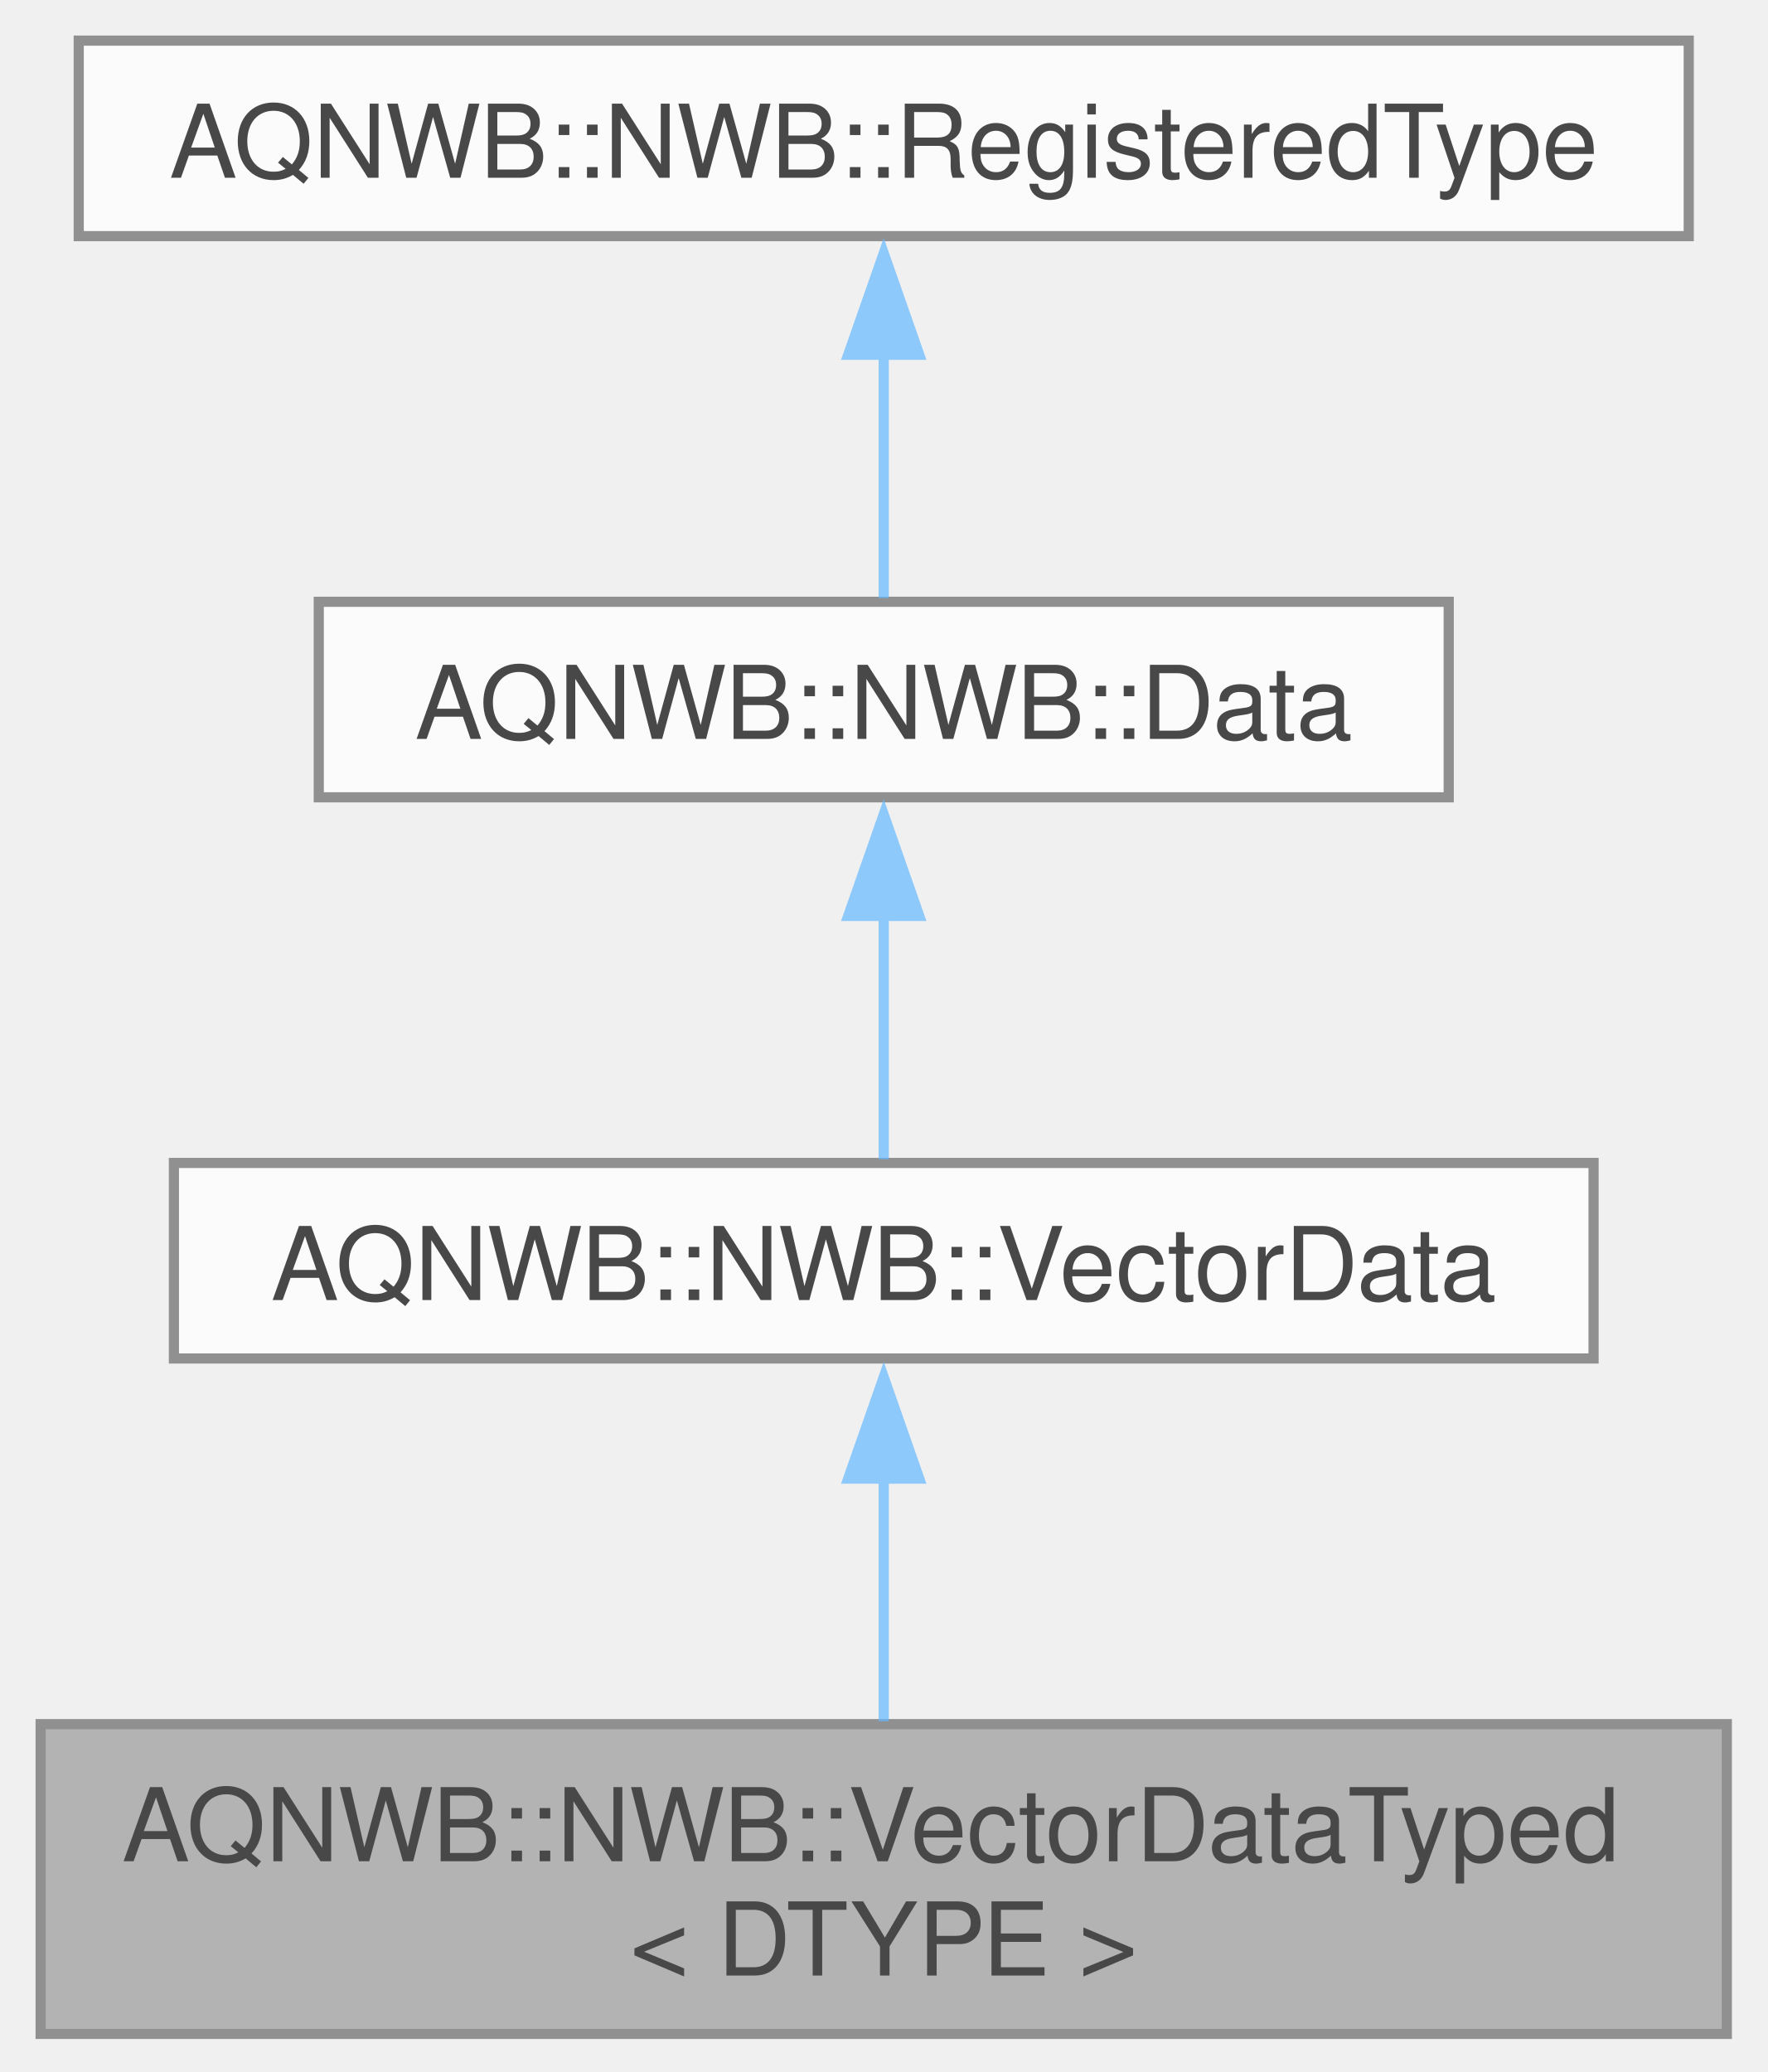
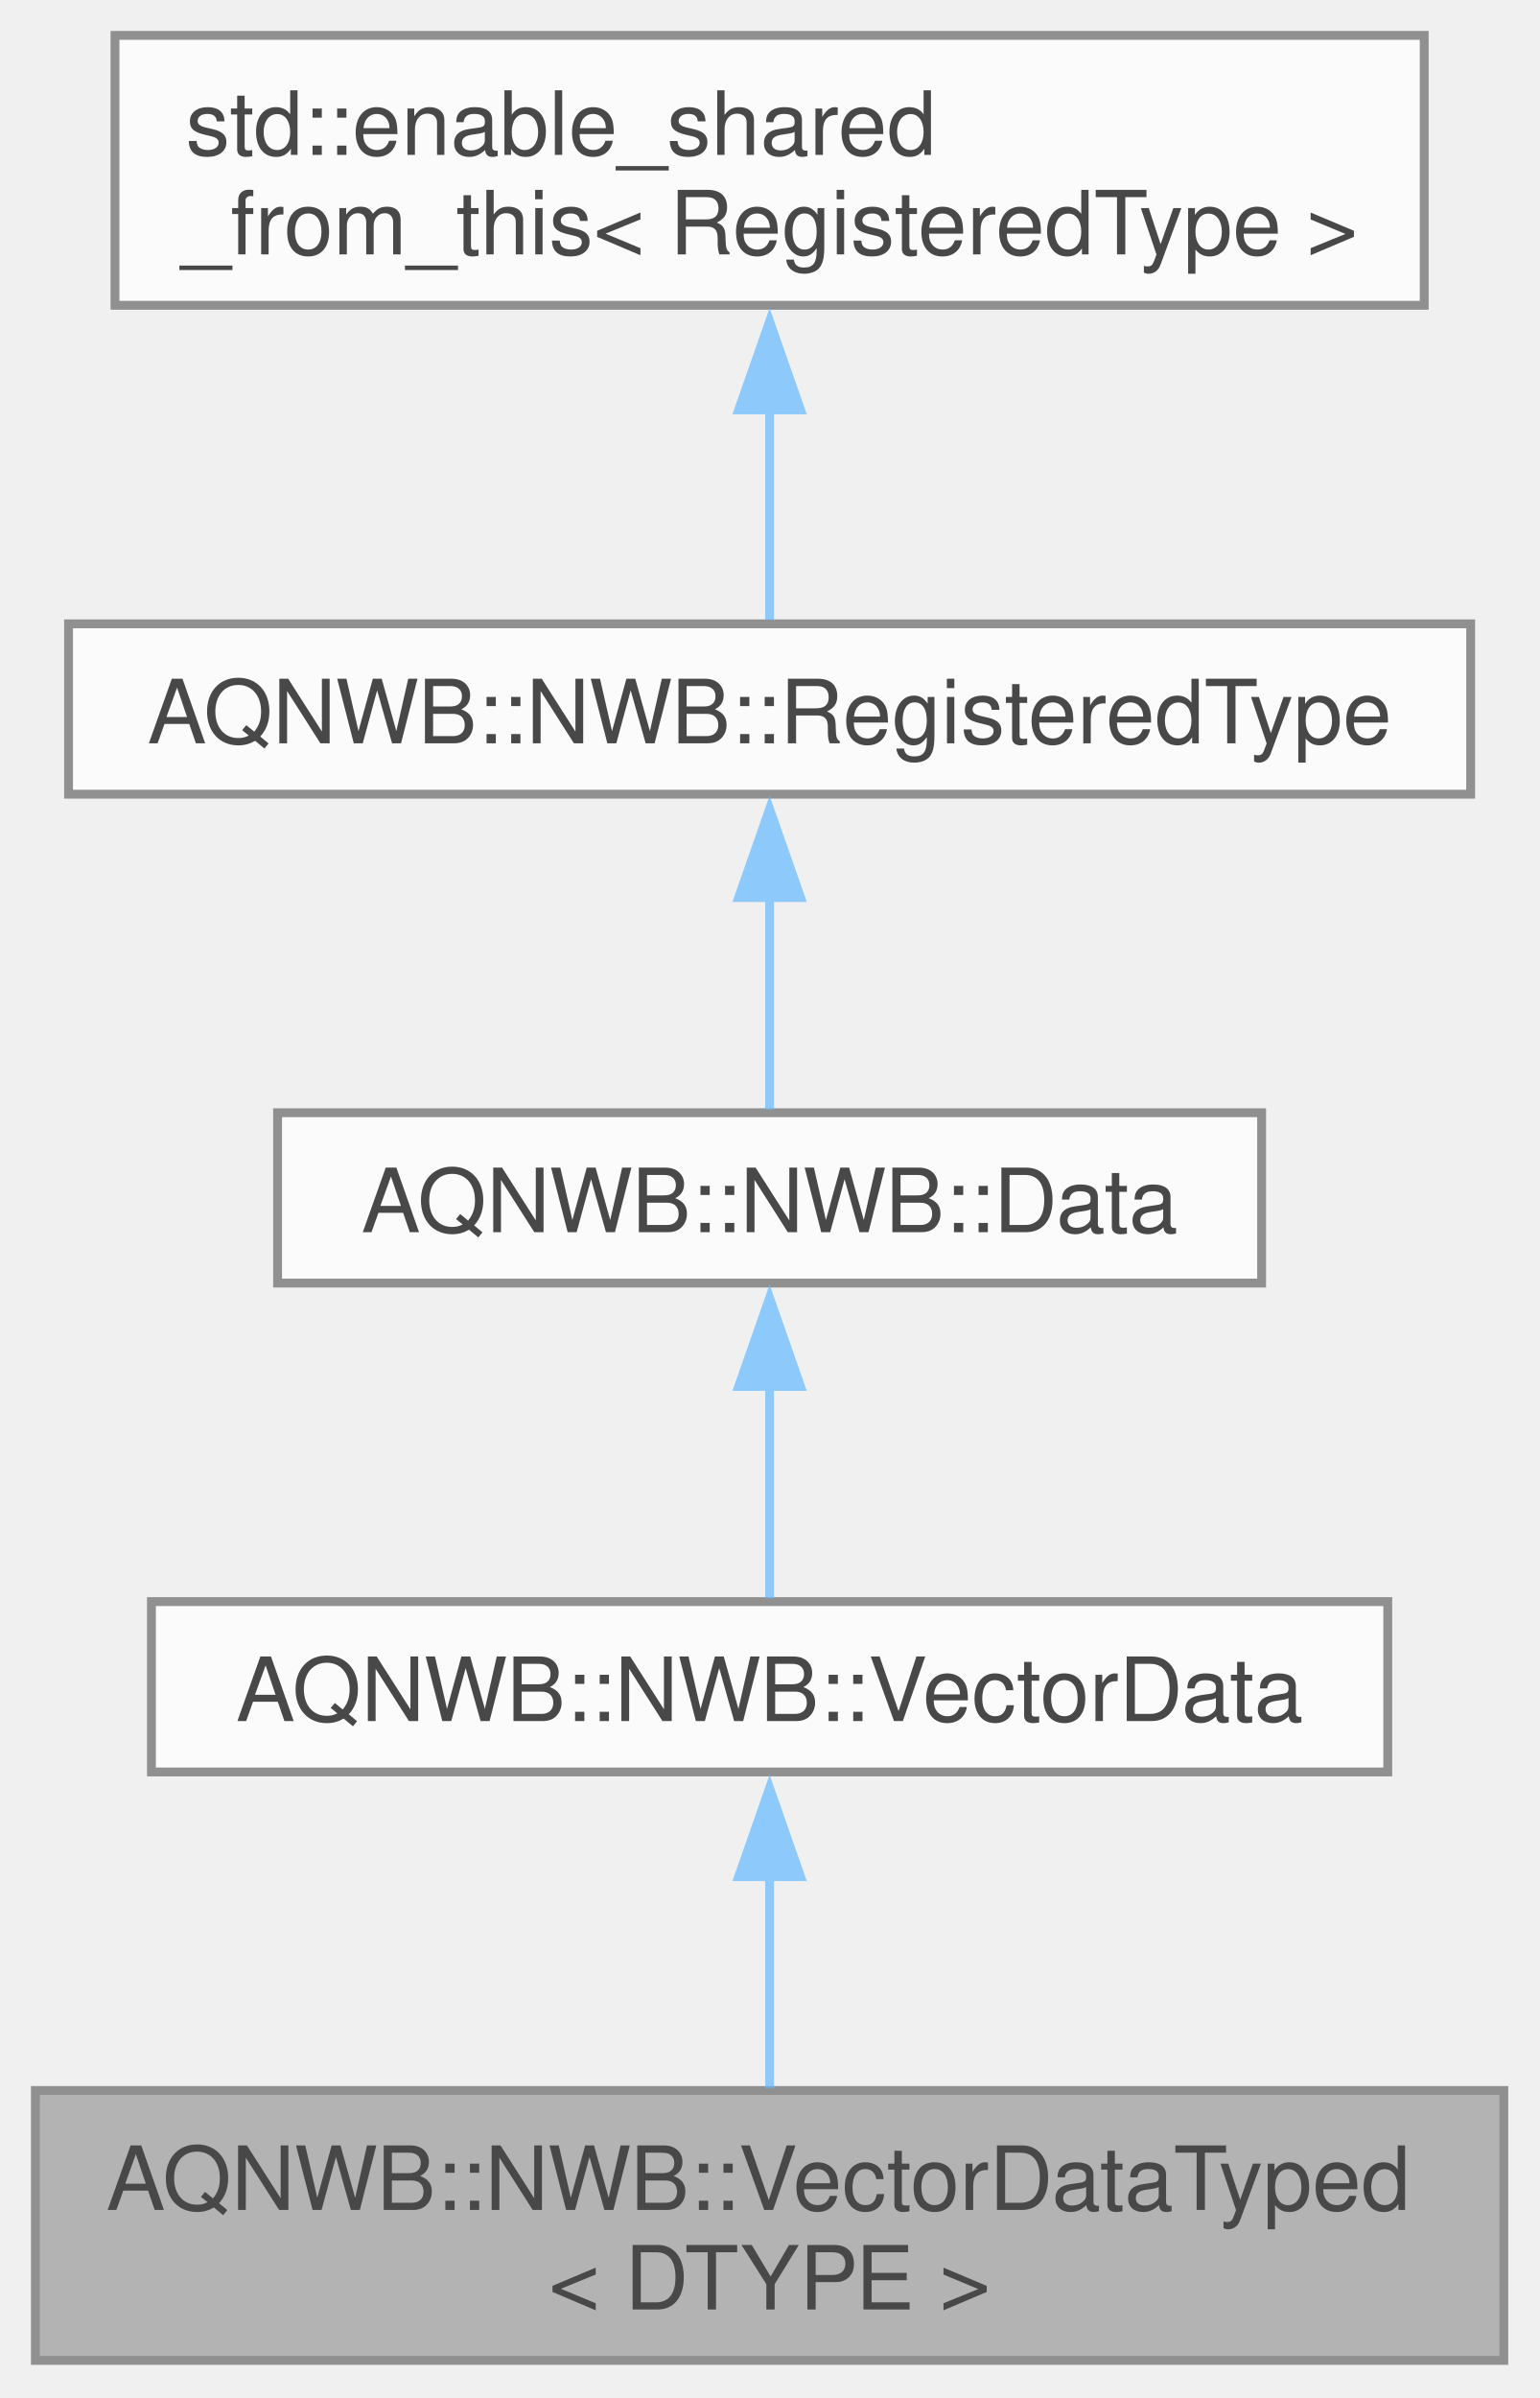
- <svg xmlns="http://www.w3.org/2000/svg" xmlns:xlink="http://www.w3.org/1999/xlink" width="174pt" height="204pt" viewBox="0.00 0.00 174.00 204.00">
+ <svg xmlns="http://www.w3.org/2000/svg" xmlns:xlink="http://www.w3.org/1999/xlink" width="174pt" height="271pt" viewBox="0.00 0.00 174.00 271.00">
  <svg id="main" version="1.1" xml:space="preserve">
    <style type="text/css">
.node, .edge {opacity: 0.7;}
.node.selected, .edge.selected {opacity: 1;}
.edge:hover path { stroke: red; }
.edge:hover polygon { stroke: red; fill: red; }
</style>
    <svg id="graph" class="graph">
-       <g id="graph0" class="graph" transform="scale(1 1) rotate(0) translate(4 200.25)">
+       <g id="graph0" class="graph" transform="scale(1 1) rotate(0) translate(4 266.75)">
        <g id="Node000001" class="node">
          <g id="a_Node000001">
            <a xlink:title="A typed n-dimensional dataset representing a column of a DynamicTable.">
              <polygon fill="#999999" stroke="#666666" points="166,-30.5 0,-30.5 0,0 166,0 166,-30.5" />
              <text xml:space="preserve" text-anchor="start" x="8" y="-17" font-family="Helvetica,sans-Serif" font-size="10.00">AQNWB::NWB::VectorDataTyped</text>
              <text xml:space="preserve" text-anchor="middle" x="83" y="-5.75" font-family="Helvetica,sans-Serif" font-size="10.00">&lt; DTYPE &gt;</text>
            </a>
          </g>
        </g>
        <g id="Node000002" class="node">
          <g id="a_Node000002">
            <a xlink:href="class_a_q_n_w_b_1_1_n_w_b_1_1_vector_data.html" target="_top" xlink:title="An n-dimensional dataset representing a column of a DynamicTable.">
              <polygon fill="white" stroke="#666666" points="152.88,-85.75 13.12,-85.75 13.12,-66.5 152.88,-66.5 152.88,-85.75" />
              <text xml:space="preserve" text-anchor="middle" x="83" y="-72.25" font-family="Helvetica,sans-Serif" font-size="10.00">AQNWB::NWB::VectorData</text>
            </a>
          </g>
        </g>
        <g id="edge1_Node000001_Node000002" class="edge">
          <g id="a_edge1_Node000001_Node000002">
            <a xlink:title=" ">
              <path fill="none" stroke="#63b8ff" d="M83,-54.92C83,-46.99 83,-38.06 83,-30.78" />
              <polygon fill="#63b8ff" stroke="#63b8ff" points="79.5,-54.67 83,-64.67 86.5,-54.67 79.5,-54.67" />
            </a>
          </g>
        </g>
        <g id="Node000003" class="node">
          <g id="a_Node000003">
            <a xlink:href="class_a_q_n_w_b_1_1_n_w_b_1_1_data.html" target="_top" xlink:title="An abstract data type for a dataset.">
              <polygon fill="white" stroke="#666666" points="138.62,-141 27.38,-141 27.38,-121.75 138.62,-121.75 138.62,-141" />
              <text xml:space="preserve" text-anchor="middle" x="83" y="-127.5" font-family="Helvetica,sans-Serif" font-size="10.00">AQNWB::NWB::Data</text>
            </a>
          </g>
        </g>
        <g id="edge2_Node000002_Node000003" class="edge">
          <g id="a_edge2_Node000002_Node000003">
            <a xlink:title=" ">
              <path fill="none" stroke="#63b8ff" d="M83,-110.13C83,-101.84 83,-92.67 83,-86.11" />
              <polygon fill="#63b8ff" stroke="#63b8ff" points="79.5,-110.07 83,-120.07 86.5,-110.07 79.5,-110.07" />
            </a>
          </g>
        </g>
        <g id="Node000004" class="node">
          <g id="a_Node000004">
            <a xlink:href="class_a_q_n_w_b_1_1_n_w_b_1_1_registered_type.html" target="_top" xlink:title="Base class for types defined in the NWB schema.">
              <polygon fill="white" stroke="#666666" points="162.25,-196.25 3.75,-196.25 3.75,-177 162.25,-177 162.25,-196.25" />
              <text xml:space="preserve" text-anchor="middle" x="83" y="-182.75" font-family="Helvetica,sans-Serif" font-size="10.00">AQNWB::NWB::RegisteredType</text>
            </a>
          </g>
        </g>
        <g id="edge3_Node000003_Node000004" class="edge">
          <g id="a_edge3_Node000003_Node000004">
            <a xlink:title=" ">
              <path fill="none" stroke="#63b8ff" d="M83,-165.38C83,-157.09 83,-147.92 83,-141.36" />
              <polygon fill="#63b8ff" stroke="#63b8ff" points="79.5,-165.32 83,-175.32 86.5,-165.32 79.5,-165.32" />
            </a>
          </g>
        </g>
+         <g id="Node000005" class="node">
+           <g id="a_Node000005">
+             <a xlink:title=" ">
+               <polygon fill="white" stroke="#666666" points="157,-262.75 9,-262.75 9,-232.25 157,-232.25 157,-262.75" />
+               <text xml:space="preserve" text-anchor="start" x="17" y="-249.25" font-family="Helvetica,sans-Serif" font-size="10.00">std::enable_shared</text>
+               <text xml:space="preserve" text-anchor="middle" x="83" y="-238" font-family="Helvetica,sans-Serif" font-size="10.00">_from_this&lt; RegisteredType &gt;</text>
+             </a>
+           </g>
+         </g>
+         <g id="edge4_Node000004_Node000005" class="edge">
+           <g id="a_edge4_Node000004_Node000005">
+             <a xlink:title=" ">
+               <path fill="none" stroke="#63b8ff" d="M83,-220.48C83,-211.98 83,-203.09 83,-196.7" />
+               <polygon fill="#63b8ff" stroke="#63b8ff" points="79.5,-220.43 83,-230.43 86.5,-220.43 79.5,-220.43" />
+             </a>
+           </g>
+         </g>
      </g>
    </svg>
  </svg>
  <style type="text/css">

[data-mouse-over-selected='false'] { opacity: 0.7; }
[data-mouse-over-selected='true']  { opacity: 1.0; }

</style>
</svg>
